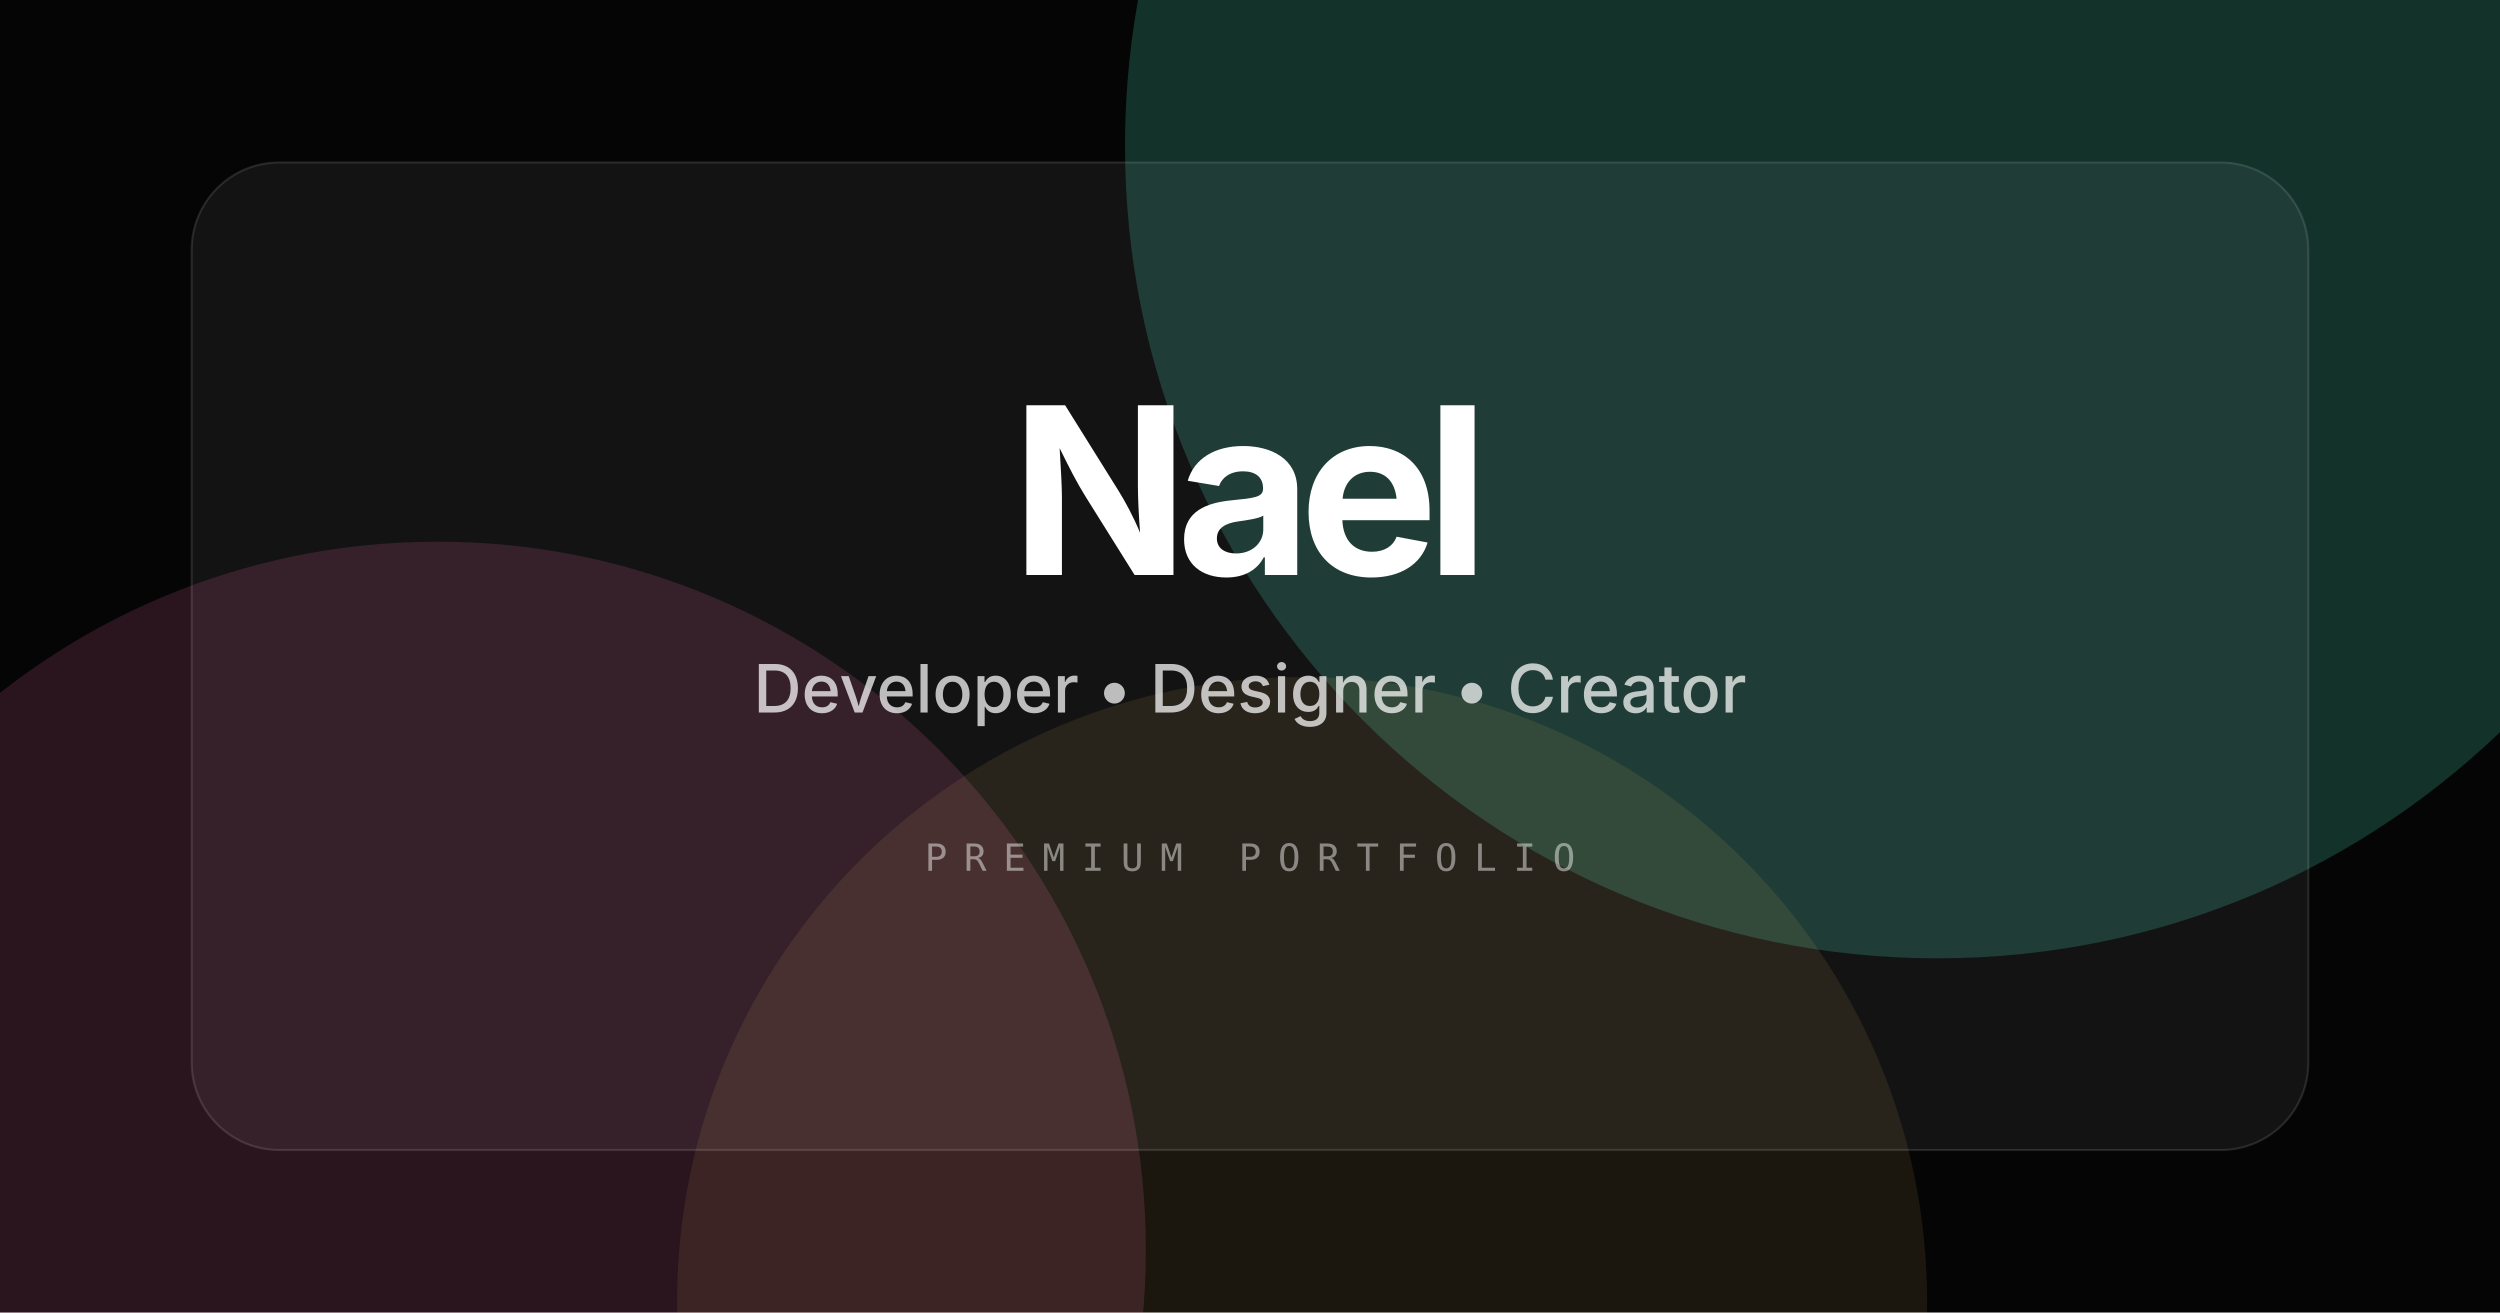
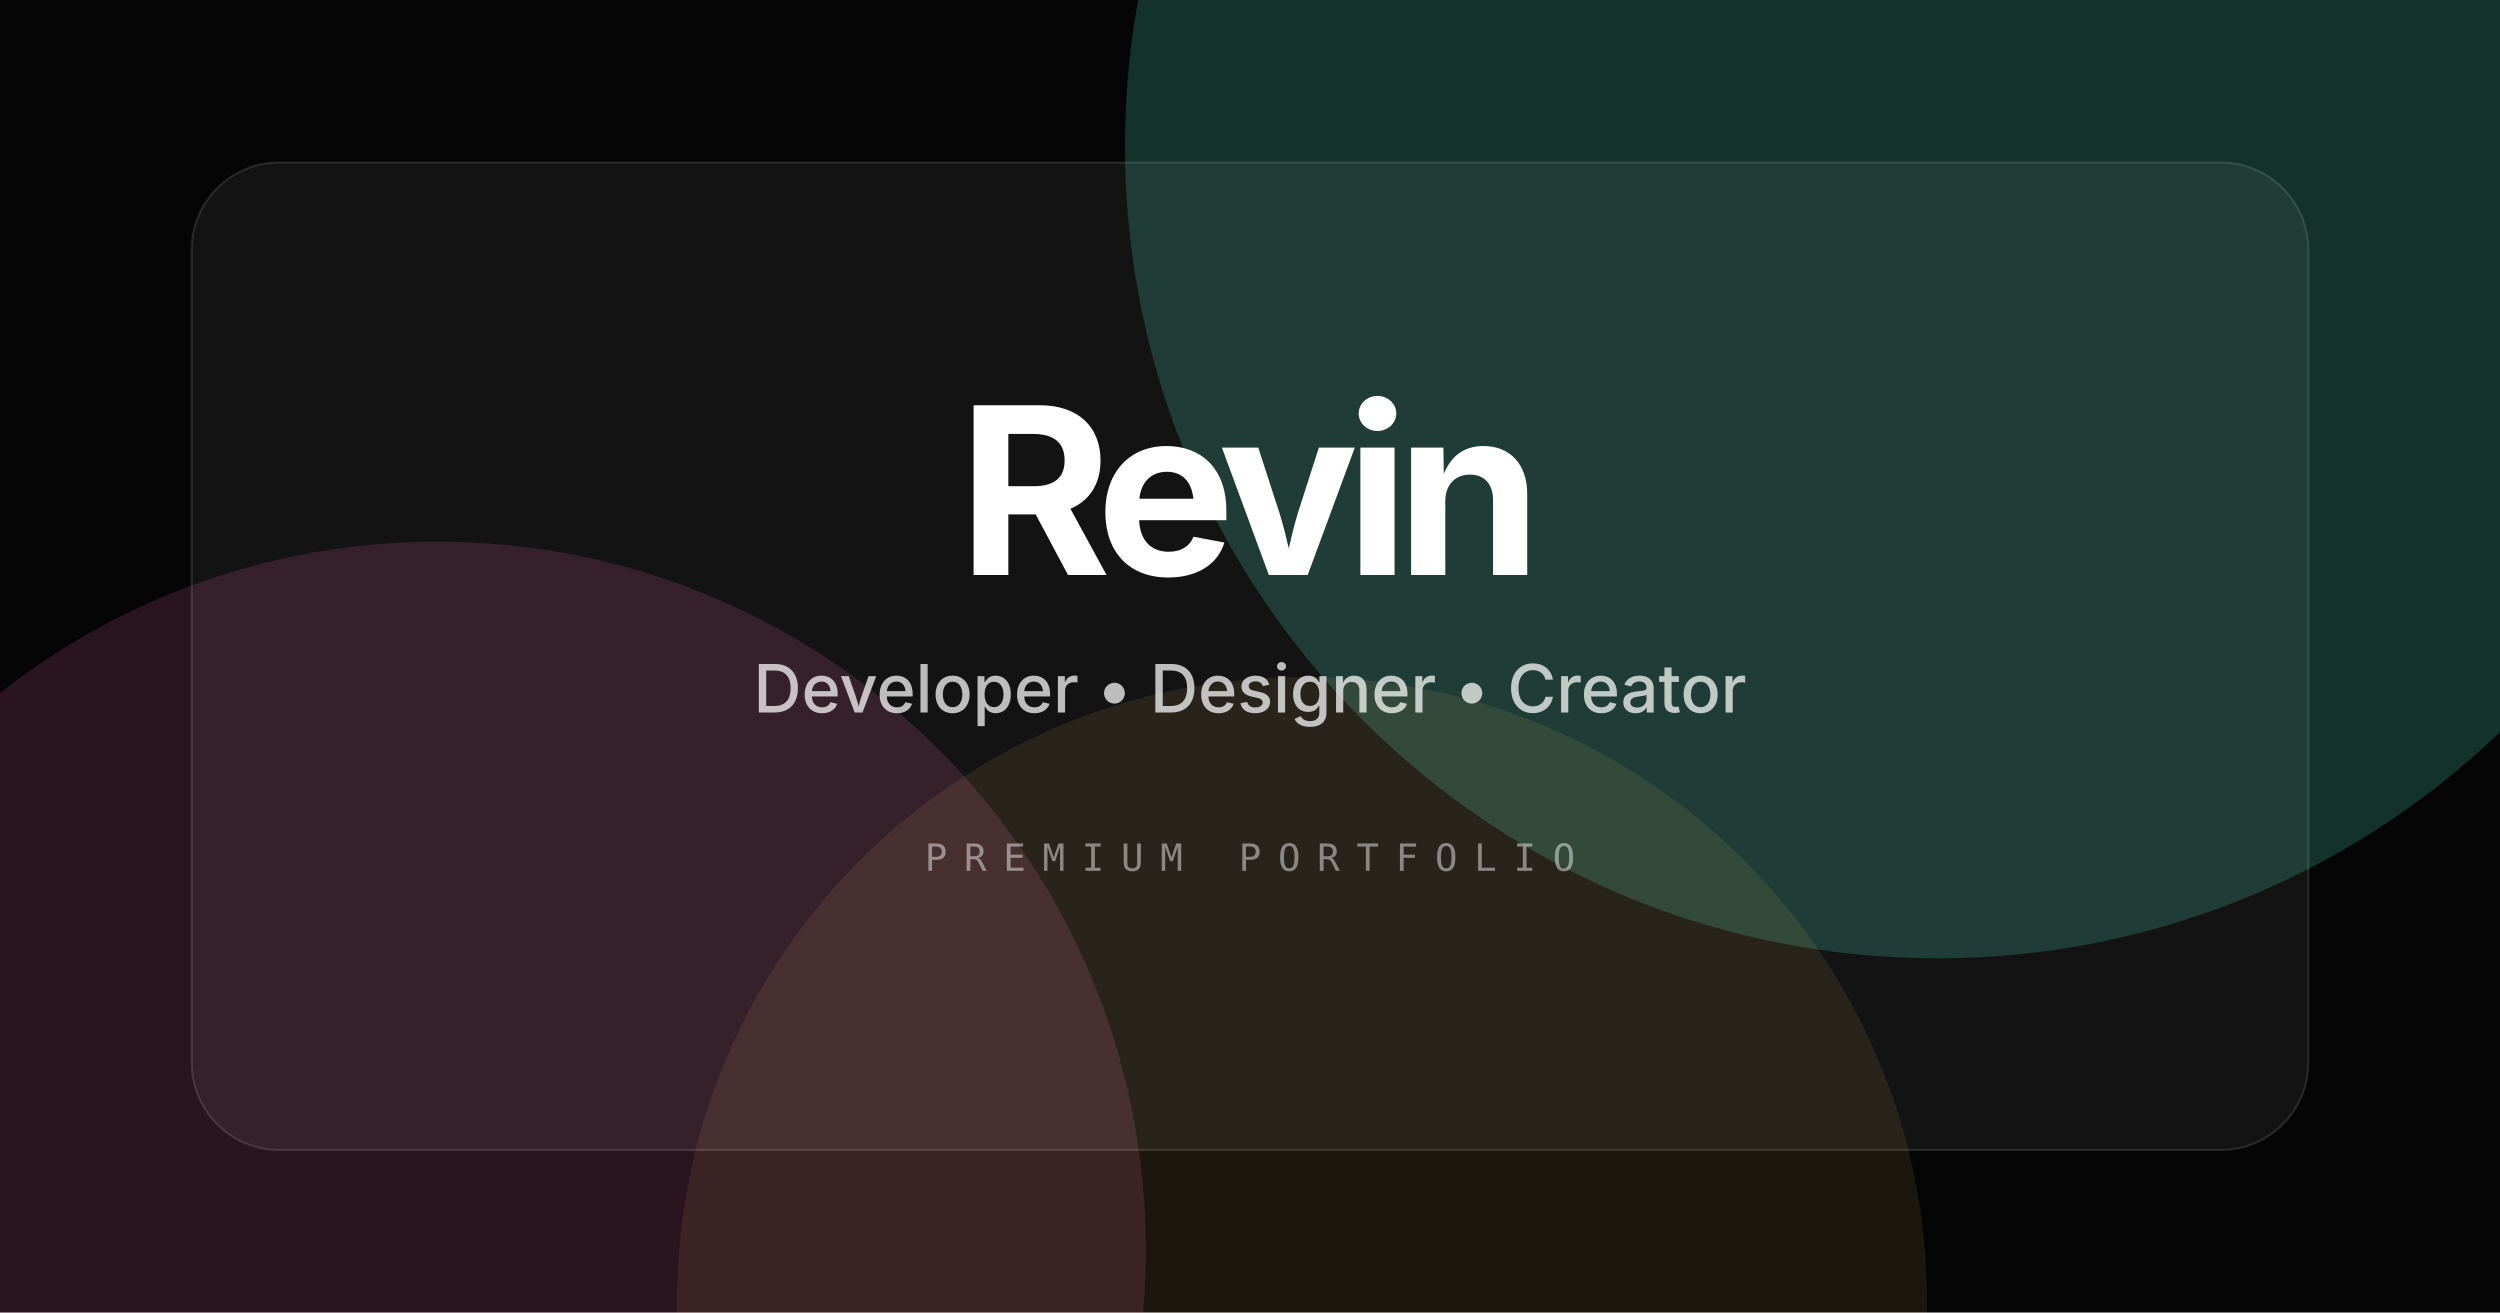
<svg xmlns="http://www.w3.org/2000/svg" width="1200" height="630" viewBox="0 0 1200 630" fill="none">
  <rect width="1200" height="630" fill="#050505" />
  <circle cx="930" cy="70" r="390" fill="#52FFD6" fill-opacity="0.18" />
  <circle cx="210" cy="600" r="340" fill="#FF6FB1" fill-opacity="0.15" />
  <circle cx="625" cy="625" r="300" fill="#FFD166" fill-opacity="0.09" />
  <rect x="92" y="78" width="1016" height="474" rx="42" fill="white" fill-opacity="0.055" stroke="white" stroke-opacity="0.12" />
-   <text x="600" y="276" text-anchor="middle" fill="white" font-family="Inter, Arial, sans-serif" font-size="112" font-weight="700" letter-spacing="-6">Nael</text>
+   <text x="600" y="276" text-anchor="middle" fill="white" font-family="Inter, Arial, sans-serif" font-size="112" font-weight="700" letter-spacing="-6">Revin</text>
  <text x="600" y="342" text-anchor="middle" fill="white" fill-opacity="0.72" font-family="Inter, Arial, sans-serif" font-size="32" font-weight="500">Developer • Designer • Creator</text>
  <text x="600" y="418" text-anchor="middle" fill="white" fill-opacity="0.46" font-family="Consolas, monospace" font-size="18" letter-spacing="8">PREMIUM PORTFOLIO</text>
</svg>
